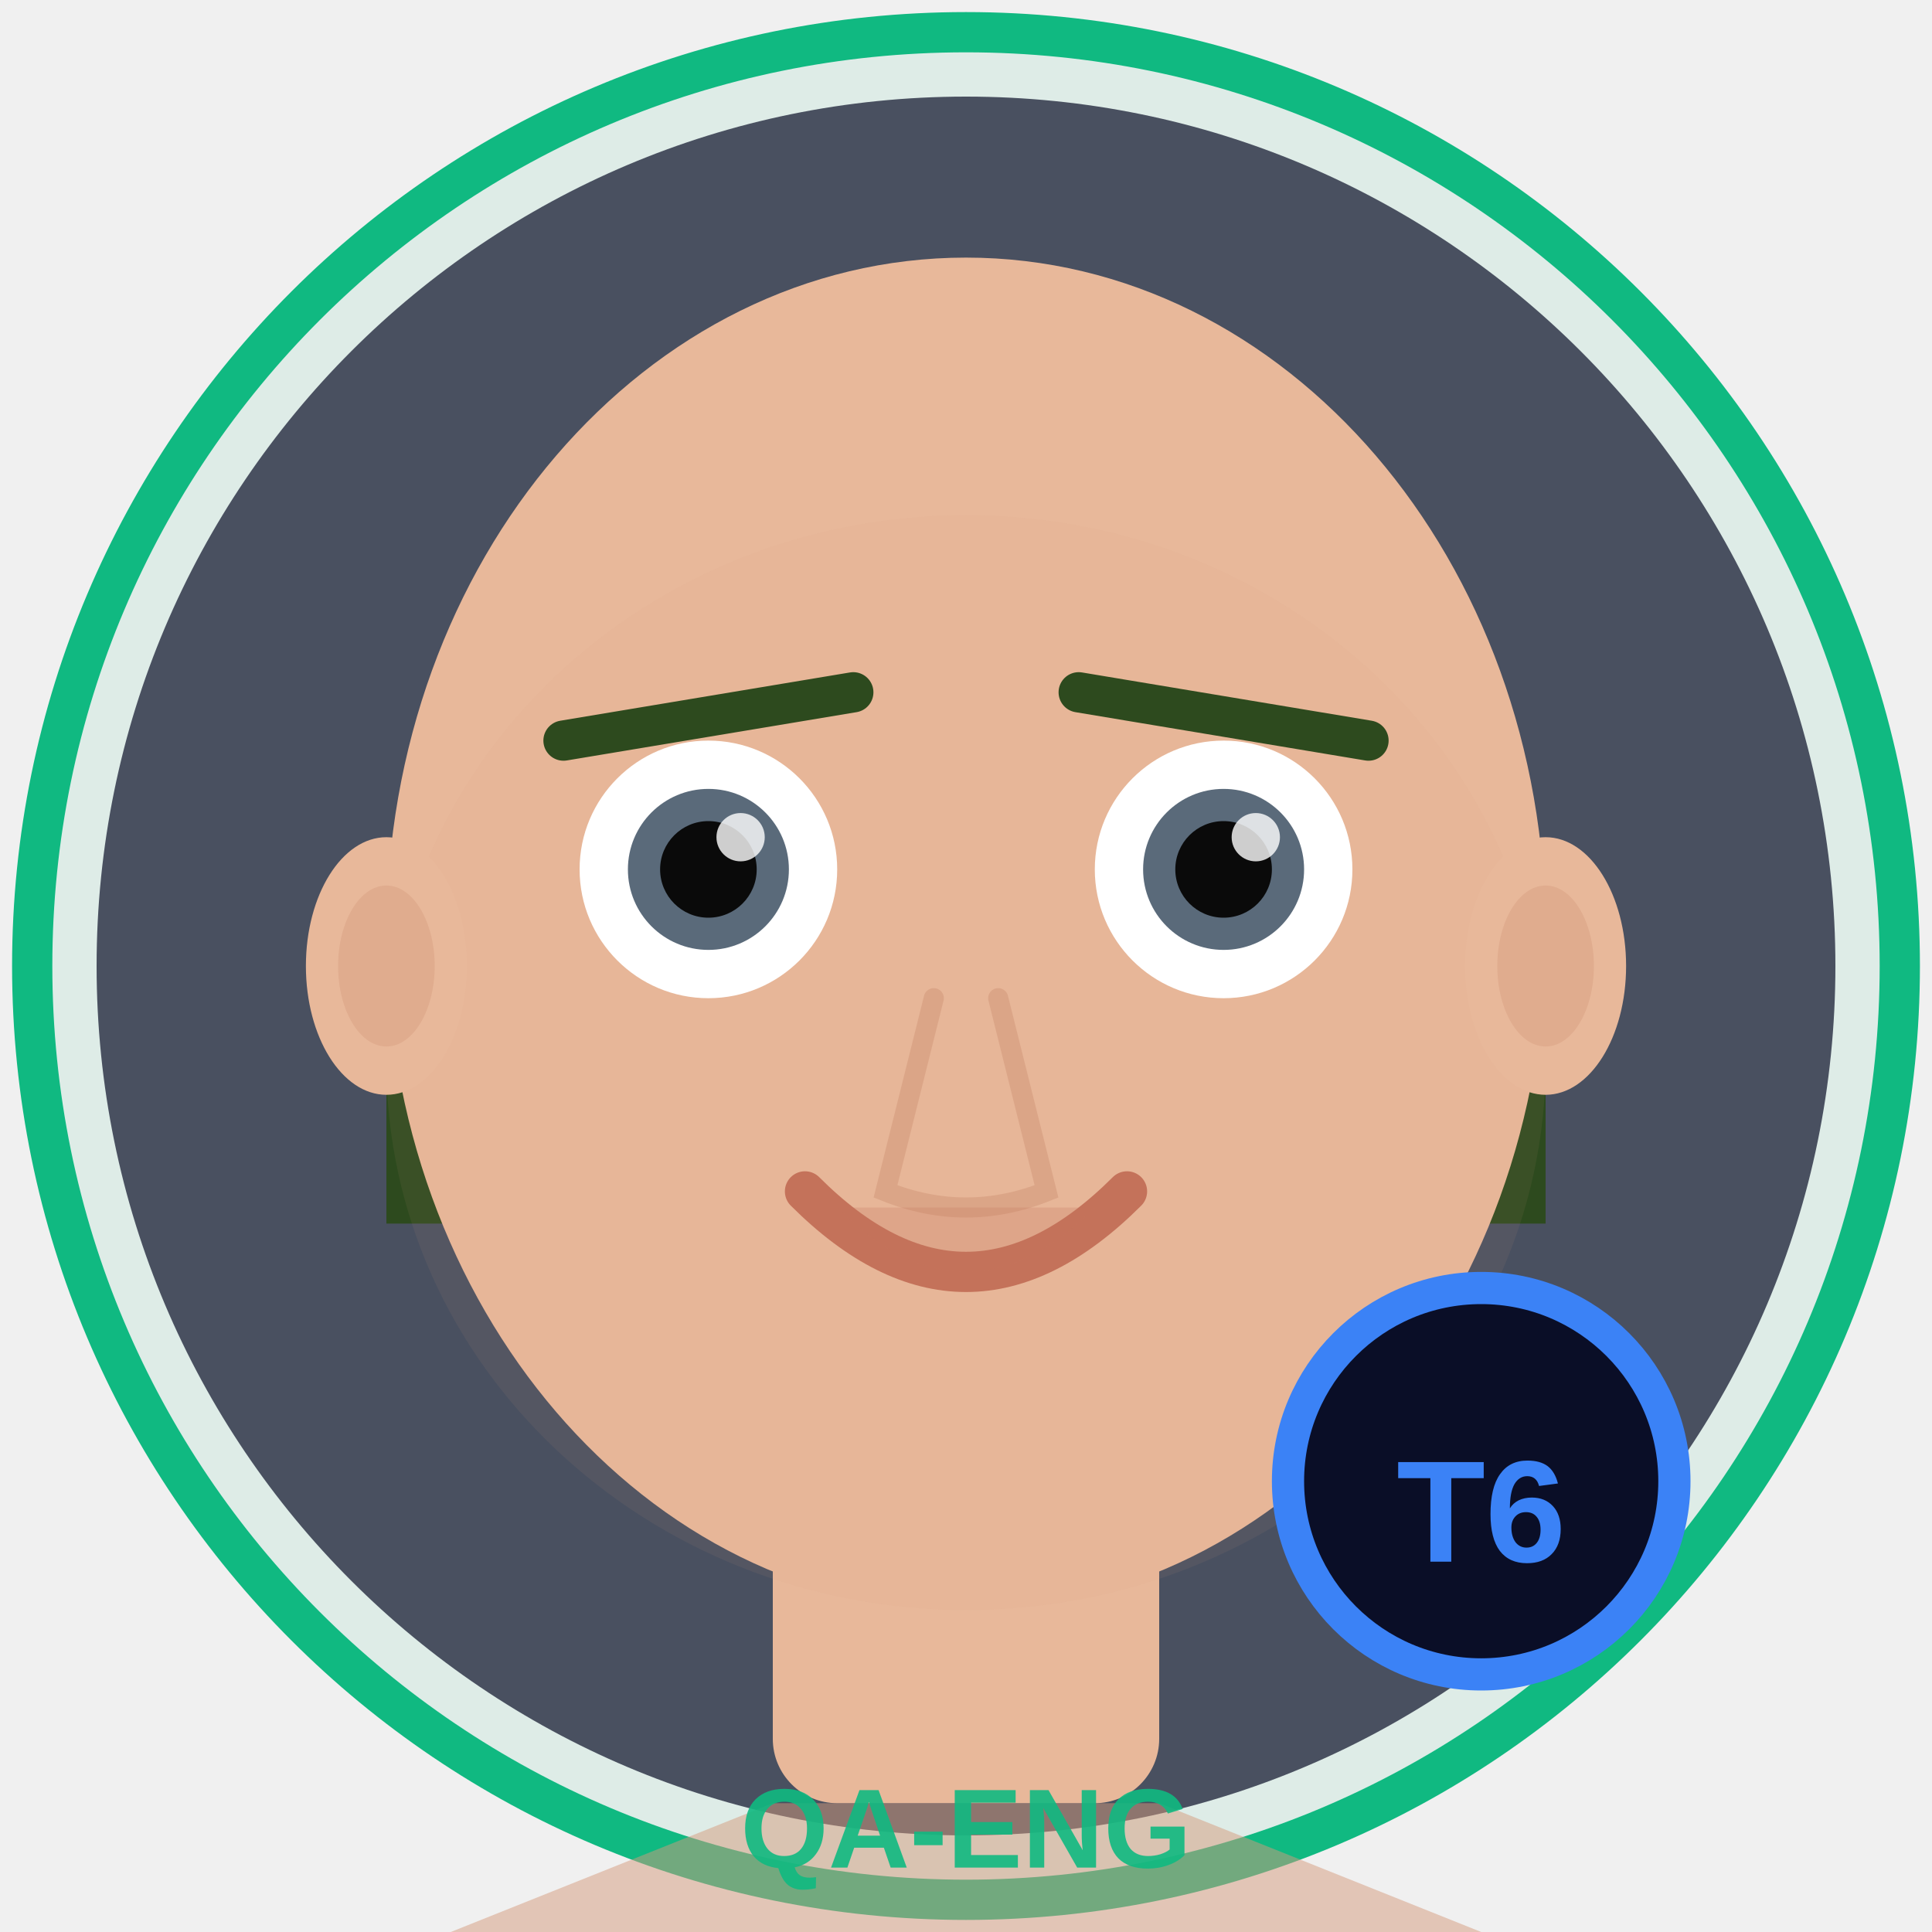
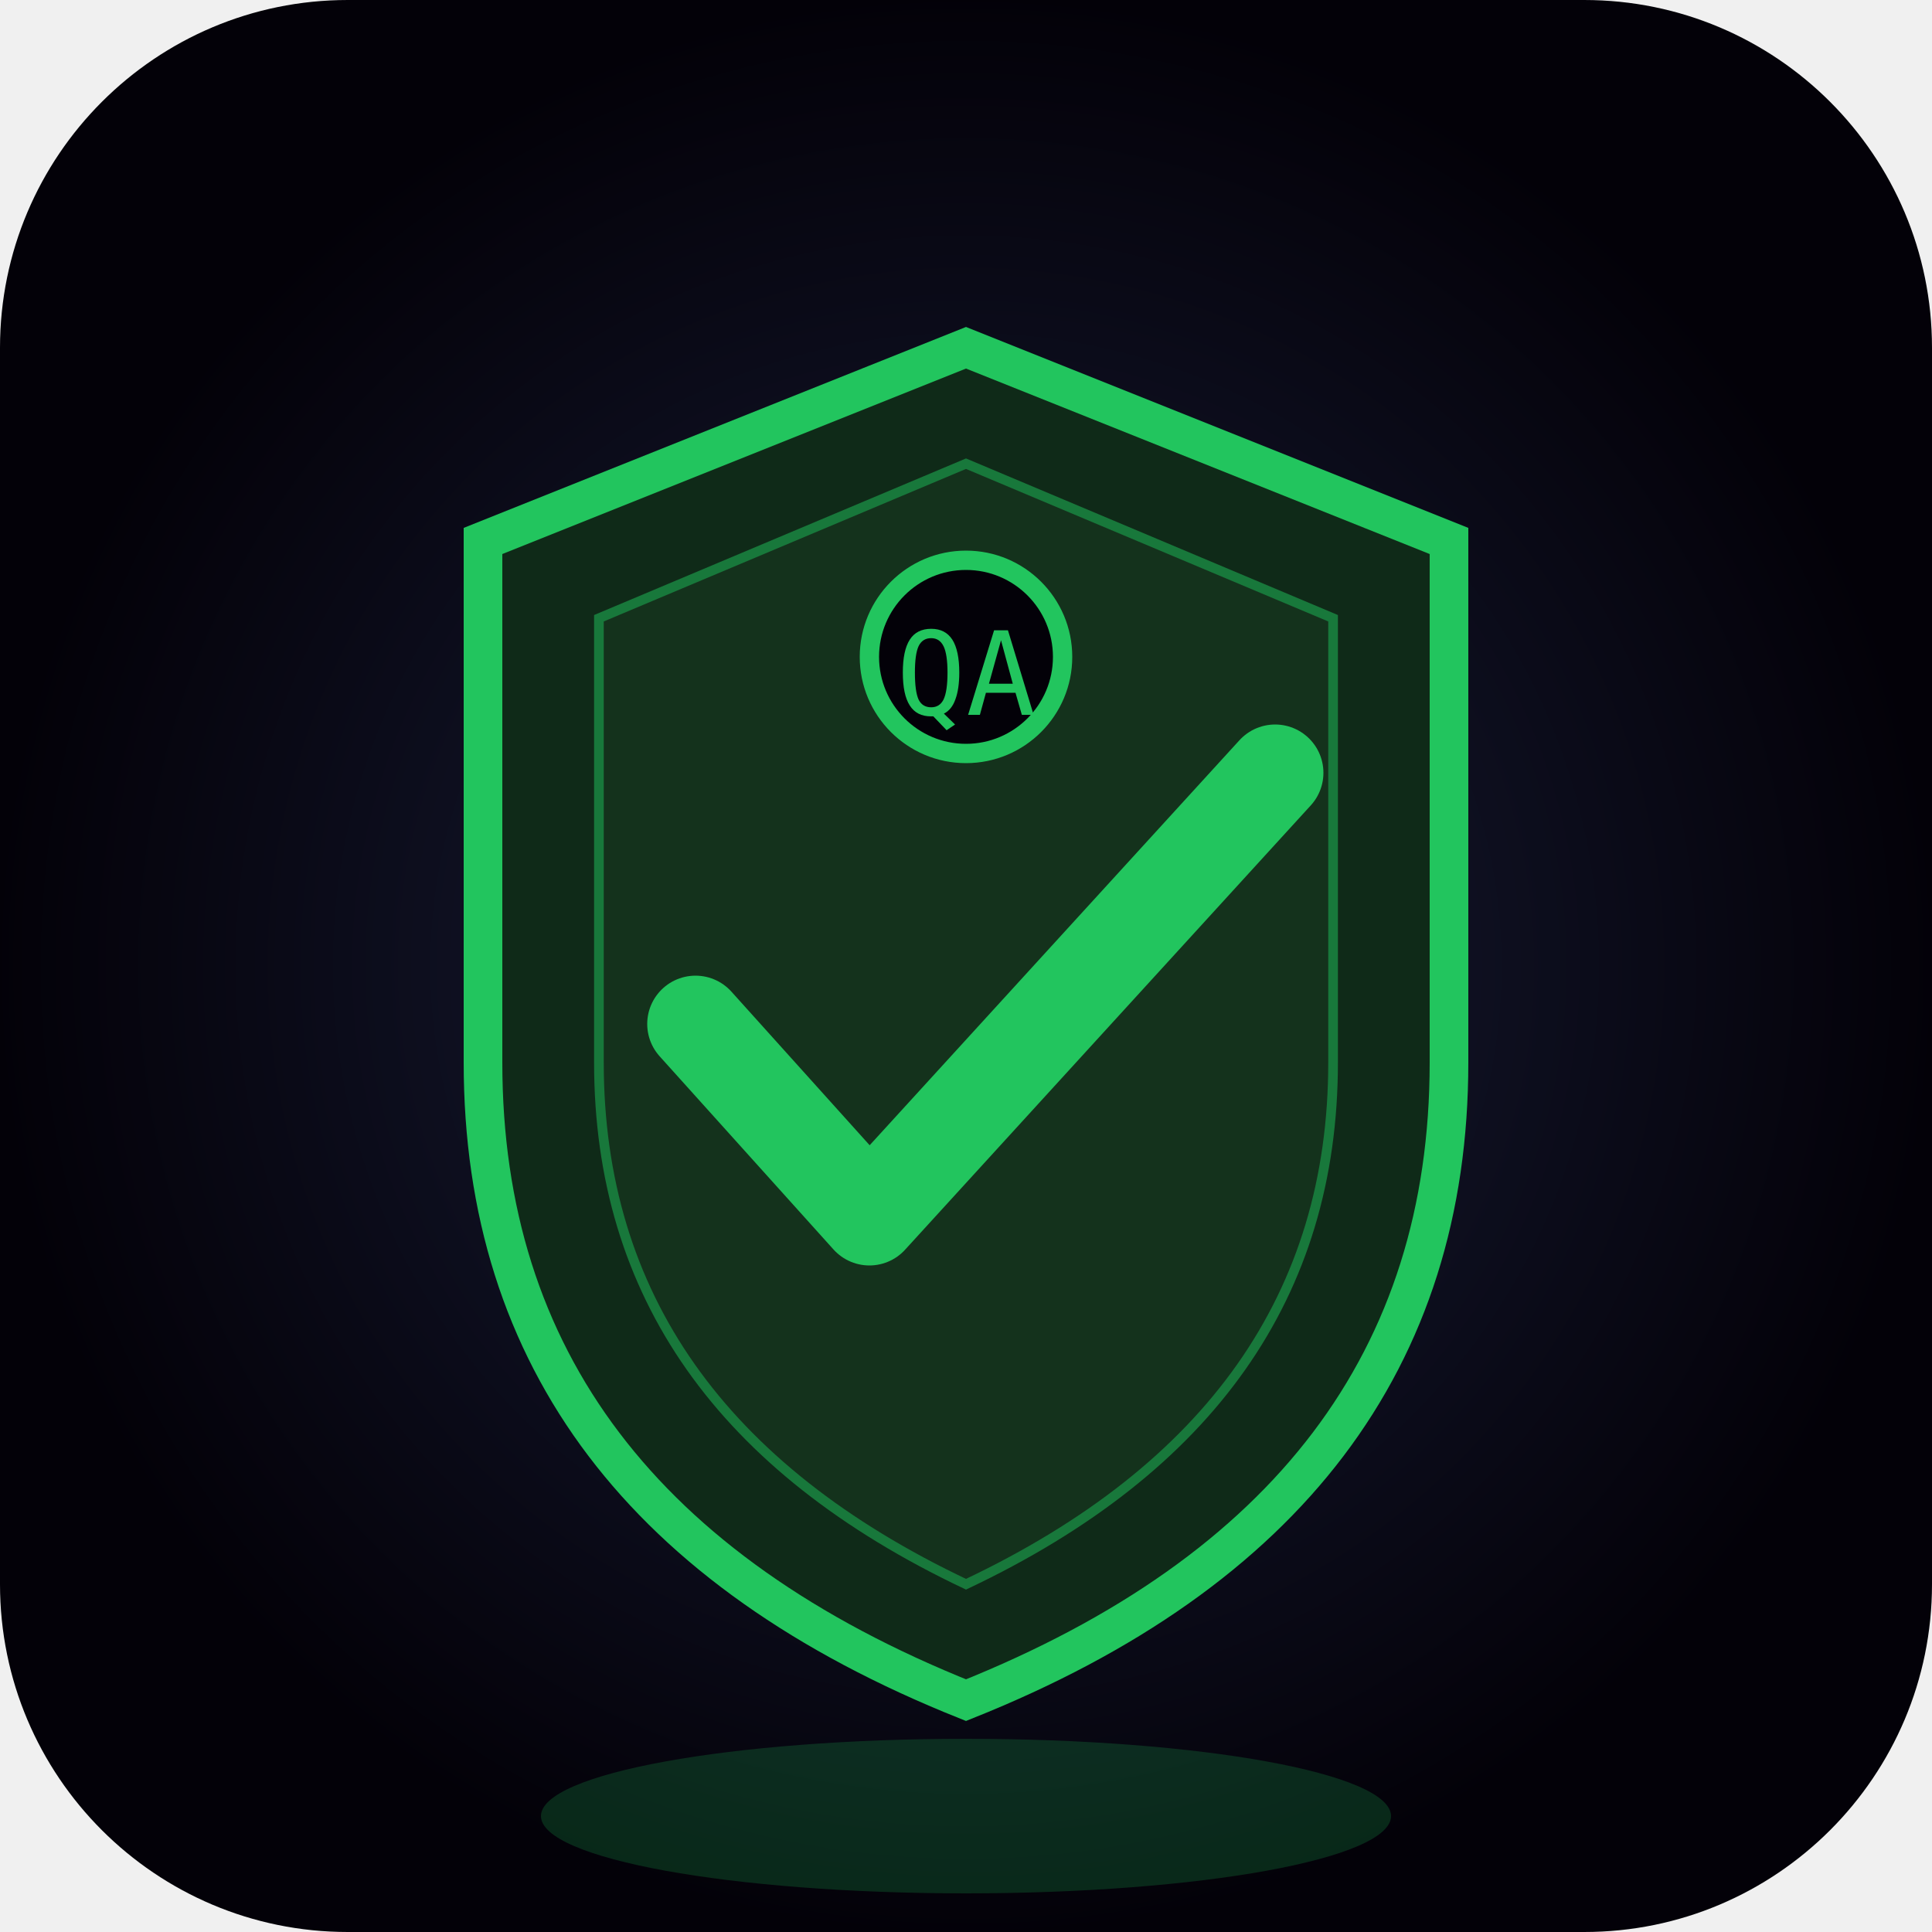
- <svg xmlns="http://www.w3.org/2000/svg" viewBox="0 0 120 120" width="120" height="120" role="img">
-   <circle cx="60" cy="60" r="58" fill="#10B981" opacity="0.08" />
-   <circle cx="60" cy="60" r="58" fill="none" stroke="#10B981" stroke-width="2.5" />
-   <circle cx="60" cy="60" r="54" fill="#0A0E27" opacity="0.7" />
-   <rect x="48" y="90" width="24" height="22" rx="4" fill="#E8B89A" />
-   <rect x="48" y="90" width="24" height="4" rx="0" fill="#D49A7C" opacity="0.4" />
-   <path d="M28,120 Q28,120 48,112 L72,112 Q92,120 92,120" fill="#D49A7C" opacity="0.5" />
-   <ellipse cx="60" cy="42" rx="32" ry="18" fill="#2D4A1E" />
-   <path d="M28,60 Q60,20 92,60" fill="#2D4A1E" />
-   <line x1="26" y1="60" x2="26" y2="76" stroke="#2D4A1E" stroke-width="4" />
-   <line x1="94" y1="60" x2="94" y2="76" stroke="#2D4A1E" stroke-width="4" />
-   <ellipse cx="60" cy="58" rx="36" ry="42" fill="#E8B89A" />
-   <ellipse cx="60" cy="66" rx="36" ry="34" fill="#D49A7C" opacity="0.08" />
-   <ellipse cx="24" cy="60" rx="5" ry="8" fill="#E8B89A" />
-   <ellipse cx="24" cy="60" rx="3" ry="5" fill="#D49A7C" opacity="0.4" />
-   <ellipse cx="96" cy="60" rx="5" ry="8" fill="#E8B89A" />
-   <ellipse cx="96" cy="60" rx="3" ry="5" fill="#D49A7C" opacity="0.4" />
-   <line x1="35" y1="46" x2="53" y2="43" stroke="#2D4A1E" stroke-width="2.5" stroke-linecap="round" />
-   <line x1="67" y1="43" x2="85" y2="46" stroke="#2D4A1E" stroke-width="2.5" stroke-linecap="round" />
-   <circle cx="44" cy="54" r="8" fill="white" />
-   <circle cx="44" cy="54" r="5" fill="#5A6A7A" />
-   <circle cx="44" cy="54" r="3" fill="#0A0A0A" />
-   <circle cx="46" cy="52" r="1.5" fill="white" opacity="0.8" />
-   <circle cx="76" cy="54" r="8" fill="white" />
-   <circle cx="76" cy="54" r="5" fill="#5A6A7A" />
-   <circle cx="76" cy="54" r="3" fill="#0A0A0A" />
-   <circle cx="78" cy="52" r="1.5" fill="white" opacity="0.8" />
-   <path d="M58,62 L55,74 Q60,76 65,74 L62,62" fill="none" stroke="#D49A7C" stroke-width="1.25" stroke-linecap="round" opacity="0.6" />
-   <path d="M50,74 Q60,84 70,74" fill="none" stroke="#C4725A" stroke-width="2.5" stroke-linecap="round" />
-   <path d="M52,75 Q60,83 68,75" fill="#C4725A" opacity="0.25" />
-   <circle cx="92" cy="92" r="12" fill="#0A0E27" stroke="#3B82F6" stroke-width="2" />
-   <text x="92" y="97" font-family="'Arial Black',Arial,sans-serif" font-size="9" font-weight="900" fill="#3B82F6" text-anchor="middle">T6</text>
-   <text x="60" y="116" font-family="'Arial',sans-serif" font-size="7" font-weight="600" fill="#10B981" text-anchor="middle" opacity="0.9">QA-ENG</text>
+ <svg xmlns="http://www.w3.org/2000/svg" viewBox="0 0 100 100" width="200" height="200">
+   <defs>
+     <radialGradient id="bg" cx="50%" cy="50%" r="50%">
+       <stop offset="0%" stop-color="#1a1f3a" />
+       <stop offset="100%" stop-color="#030108" />
+     </radialGradient>
+   </defs>
+   <rect width="100" height="100" rx="18" fill="url(#bg)" />
+   <ellipse cx="50" cy="94" rx="22" ry="4" fill="rgba(34,197,94,0.2)" />
+   <path d="M50,18 L75,28 L75,55 Q75,78 50,88 Q25,78 25,55 L25,28 Z" fill="#0F2A18" stroke="#22C55E" stroke-width="2" />
+   <path d="M50,24 L69,32 L69,55 Q69,73 50,82 Q31,73 31,55 L31,32 Z" fill="#1a3a20" stroke="#22C55E" stroke-width="0.5" opacity="0.5" />
+   <path d="M36,53 L45,63 L66,40" stroke="#22C55E" stroke-width="5" fill="none" stroke-linecap="round" stroke-linejoin="round" />
+   <circle cx="50" cy="34" r="5" fill="#030108" stroke="#22C55E" stroke-width="1" />
+   <text x="50" y="37" text-anchor="middle" fill="#22C55E" font-size="6" font-family="monospace">QA</text>
</svg>
